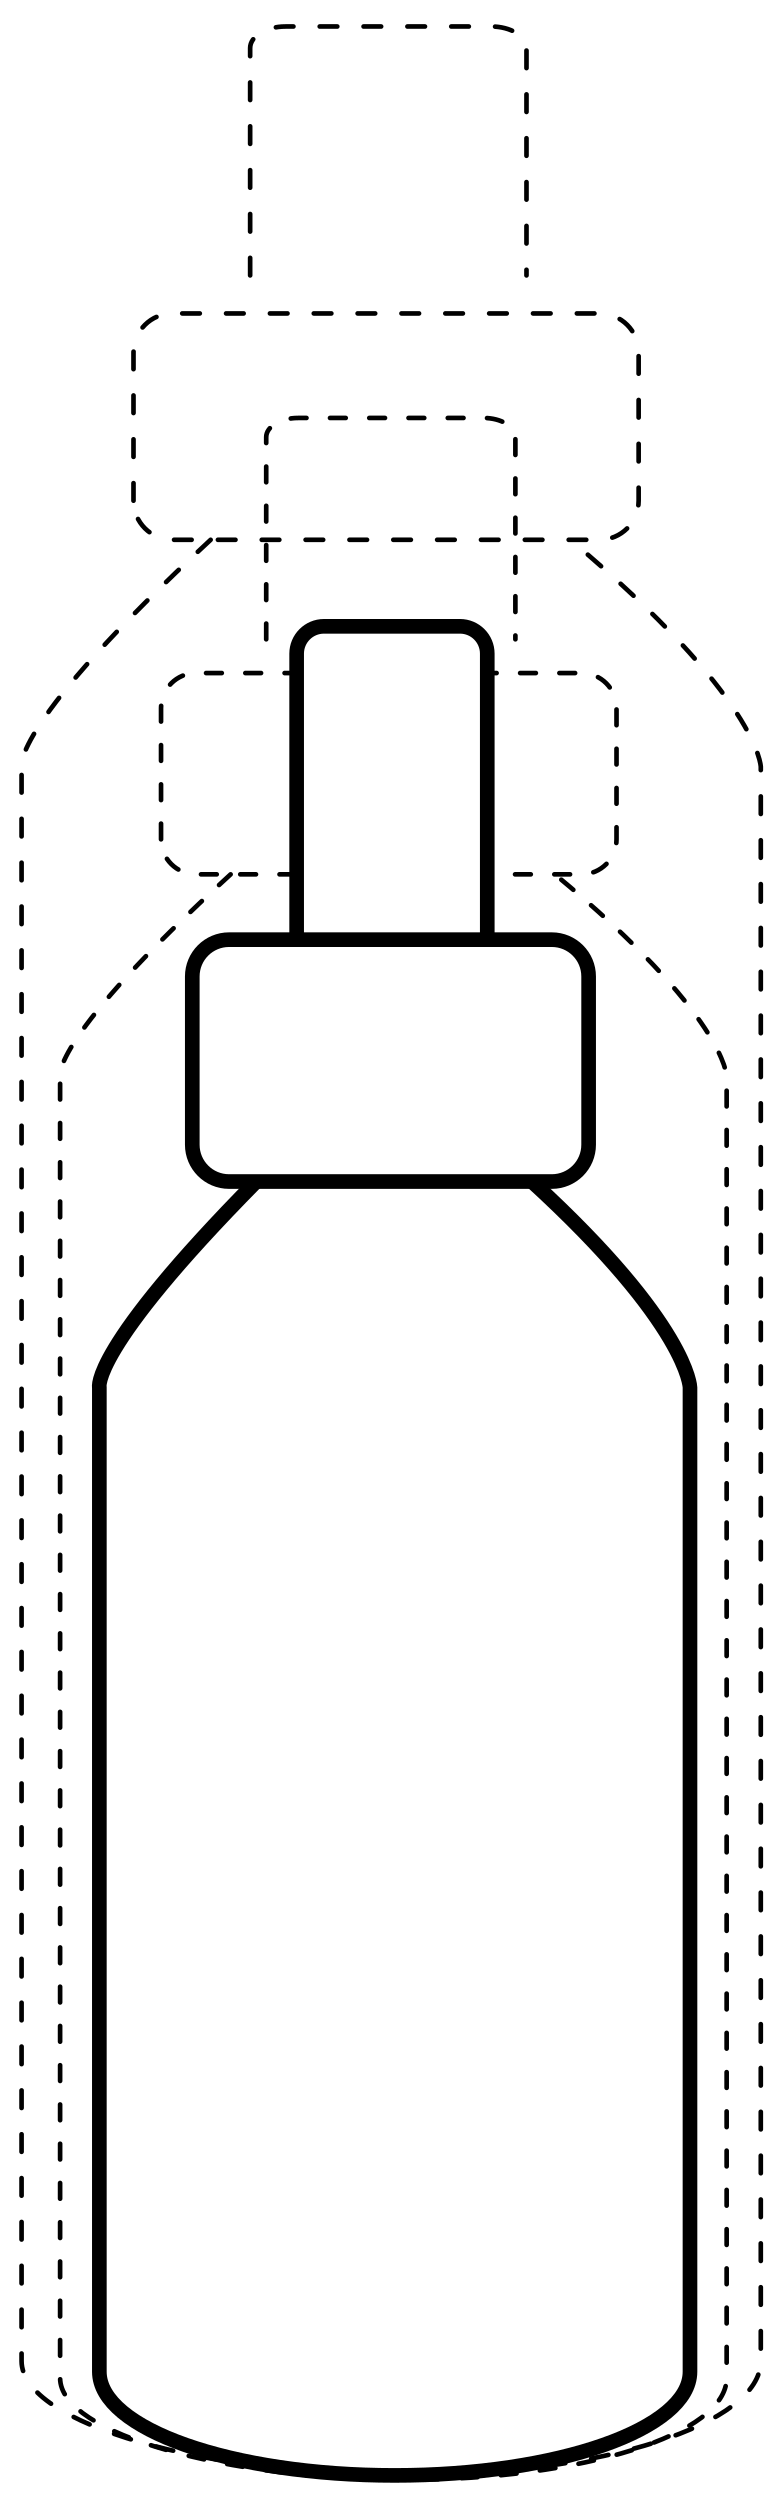
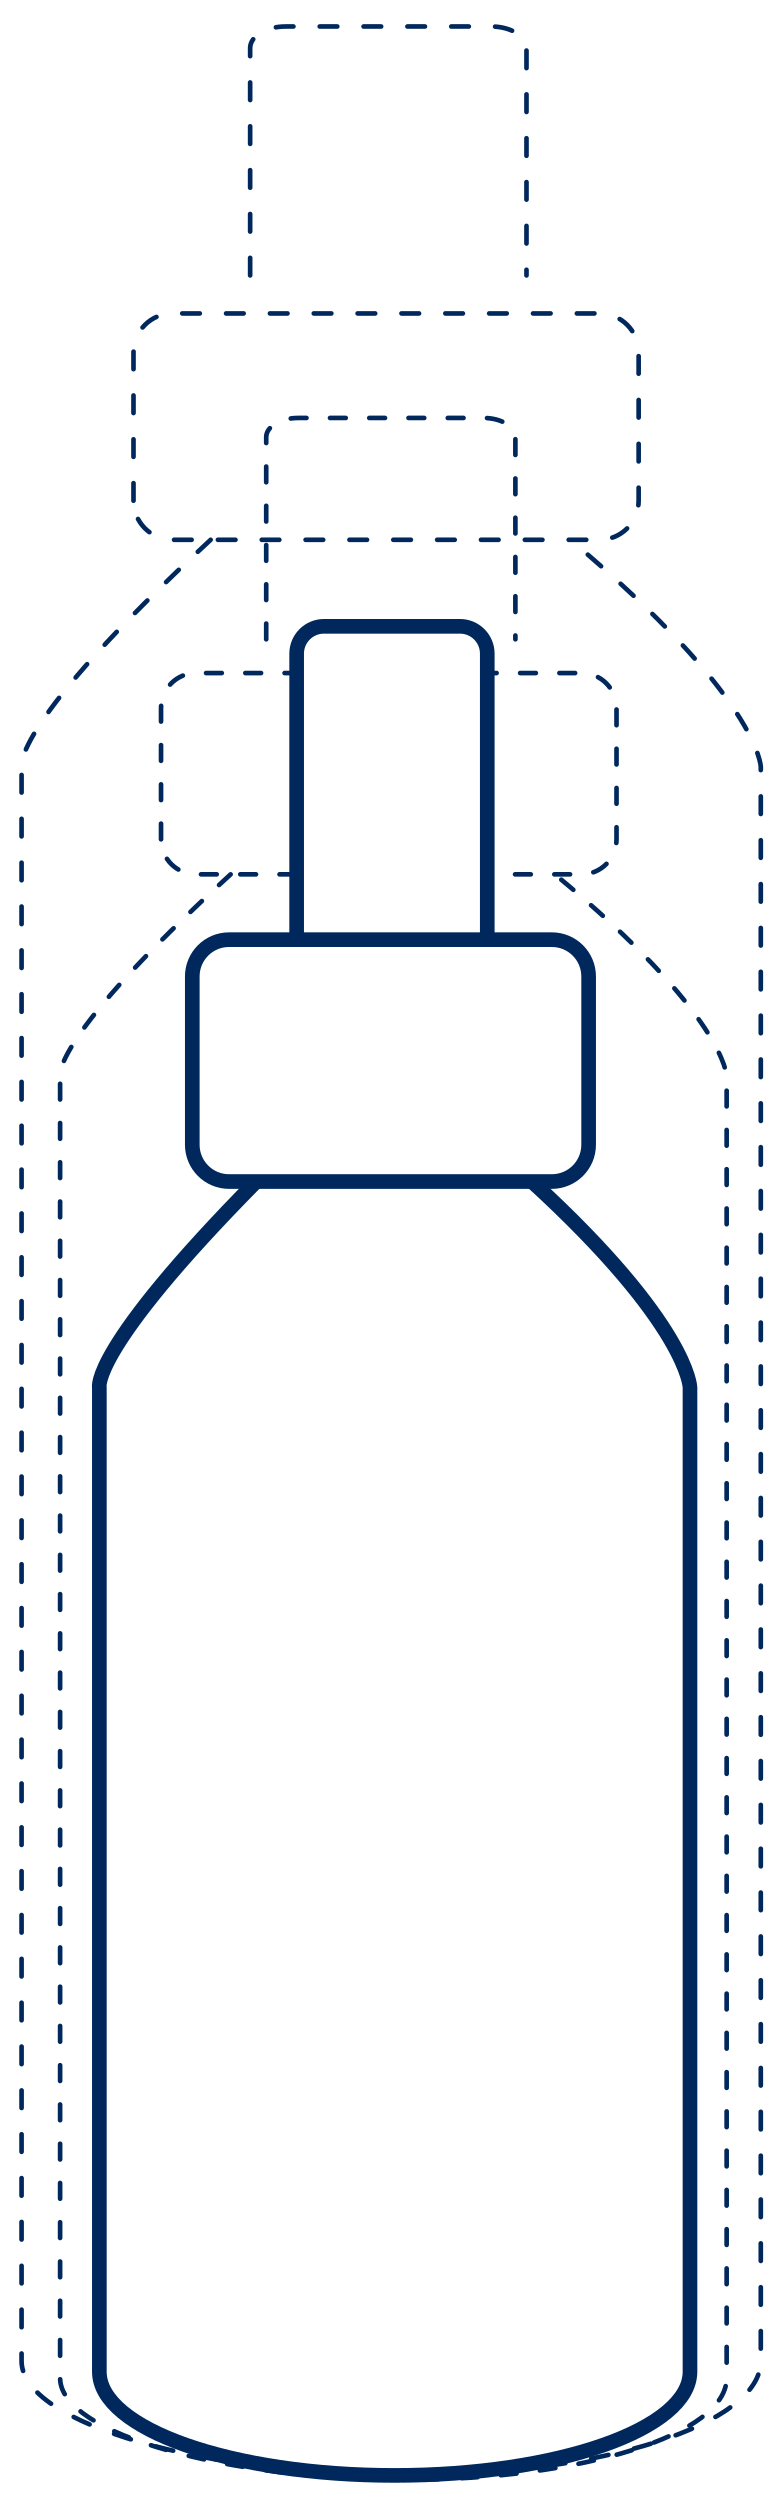
<svg xmlns="http://www.w3.org/2000/svg" width="80" height="256" viewBox="524.705 262.361 80 256">
  <defs>
    <clipPath id="clip-0">
      <path clip-rule="nonzero" d="M 524.703 345 L 604.703 345 L 604.703 518.363 L 524.703 518.363 Z M 524.703 345 " />
    </clipPath>
    <clipPath id="clip-1">
      <path clip-rule="nonzero" d="M 543 262.363 L 586 262.363 L 586 298 L 543 298 Z M 543 262.363 " />
    </clipPath>
    <clipPath id="clip-2">
      <path clip-rule="nonzero" d="M 524.703 310 L 604.703 310 L 604.703 518.363 L 524.703 518.363 Z M 524.703 310 " />
    </clipPath>
    <clipPath id="clip-3">
      <path clip-rule="nonzero" d="M 524.703 362 L 604.703 362 L 604.703 518.363 L 524.703 518.363 Z M 524.703 362 " />
    </clipPath>
    <clipPath id="clip-4">
      <path clip-rule="nonzero" d="M 524.703 337 L 604.703 337 L 604.703 405 L 524.703 405 Z M 524.703 337 " />
    </clipPath>
  </defs>
-   <path fill="none" stroke-width="0.478" stroke-linecap="round" stroke-linejoin="miter" stroke="currentColor" stroke-opacity="1" stroke-dasharray="1.608 2.412" stroke-miterlimit="10" d="M -0.001 -0.001 L -0.001 20.702 C -0.001 21.784 1.463 22.663 3.264 22.663 L 22.253 22.663 C 24.053 22.663 25.514 21.784 25.514 20.702 L 25.514 -0.001 " transform="matrix(1, 0, 0, -1, 551.9662, 327.8234)" />
-   <path fill="none" stroke-width="0.478" stroke-linecap="round" stroke-linejoin="miter" stroke="currentColor" stroke-opacity="1" stroke-dasharray="1.608 2.412" stroke-miterlimit="10" d="M -0.002 0.001 L -0.002 13.442 C -0.002 15.422 1.604 17.028 3.584 17.028 L 43.057 17.028 C 45.033 17.028 46.639 15.422 46.639 13.442 L 46.639 0.001 C 46.639 -1.98 45.033 -3.585 43.057 -3.585 L 3.584 -3.585 C 1.604 -3.585 -0.002 -1.98 -0.002 0.001 Z M -0.002 0.001 " transform="matrix(1, 0, 0, -1, 541.1972, 348.3092)" />
+   <path fill="none" stroke-width="0.478" stroke-linecap="round" stroke-linejoin="miter" stroke="#00285C" stroke-opacity="1" stroke-dasharray="1.608 2.412" stroke-miterlimit="10" d="M -0.001 -0.001 L -0.001 20.702 C -0.001 21.784 1.463 22.663 3.264 22.663 L 22.253 22.663 C 24.053 22.663 25.514 21.784 25.514 20.702 L 25.514 -0.001 " transform="matrix(1, 0, 0, -1, 551.9662, 327.8234)" />
+   <path fill="none" stroke-width="0.478" stroke-linecap="round" stroke-linejoin="miter" stroke="#00285C" stroke-opacity="1" stroke-dasharray="1.608 2.412" stroke-miterlimit="10" d="M -0.002 0.001 L -0.002 13.442 C -0.002 15.422 1.604 17.028 3.584 17.028 L 43.057 17.028 C 45.033 17.028 46.639 15.422 46.639 13.442 L 46.639 0.001 C 46.639 -1.98 45.033 -3.585 43.057 -3.585 L 3.584 -3.585 C 1.604 -3.585 -0.002 -1.98 -0.002 0.001 Z M -0.002 0.001 " transform="matrix(1, 0, 0, -1, 541.1972, 348.3092)" />
  <g clip-path="url(#clip-0)">
-     <path fill="none" stroke-width="0.478" stroke-linecap="round" stroke-linejoin="miter" stroke="currentColor" stroke-opacity="1" stroke-dasharray="1.608 2.412" stroke-miterlimit="10" d="M 0.002 -0.002 C -18.549 -16.955 -17.459 -20.673 -17.459 -20.673 L -17.459 -153.986 C -17.459 -159.736 -0.209 -164.396 17.939 -164.396 C 36.084 -164.396 50.795 -159.736 50.795 -153.986 L 50.795 -20.673 C 50.795 -20.673 50.673 -14.439 33.213 -0.002 " transform="matrix(1, 0, 0, -1, 548.3187, 351.893)" />
+     <path fill="none" stroke-width="0.478" stroke-linecap="round" stroke-linejoin="miter" stroke="#00285C" stroke-opacity="1" stroke-dasharray="1.608 2.412" stroke-miterlimit="10" d="M 0.002 -0.002 C -18.549 -16.955 -17.459 -20.673 -17.459 -20.673 L -17.459 -153.986 C -17.459 -159.736 -0.209 -164.396 17.939 -164.396 C 36.084 -164.396 50.795 -159.736 50.795 -153.986 L 50.795 -20.673 C 50.795 -20.673 50.673 -14.439 33.213 -0.002 " transform="matrix(1, 0, 0, -1, 548.3187, 351.893)" />
  </g>
  <g clip-path="url(#clip-1)">
-     <path fill="none" stroke-width="0.478" stroke-linecap="round" stroke-linejoin="miter" stroke="currentColor" stroke-opacity="1" stroke-dasharray="1.796 2.694" stroke-miterlimit="10" d="M 0 0.002 L 0 23.283 C 0 24.502 1.621 25.49 3.621 25.49 L 24.676 25.49 C 26.676 25.49 28.297 24.502 28.297 23.283 L 28.297 0.002 " transform="matrix(1, 0, 0, -1, 550.32, 290.5644)" />
+     <path fill="none" stroke-width="0.478" stroke-linecap="round" stroke-linejoin="miter" stroke="#00285C" stroke-opacity="1" stroke-dasharray="1.796 2.694" stroke-miterlimit="10" d="M 0 0.002 L 0 23.283 C 0 24.502 1.621 25.49 3.621 25.49 L 24.676 25.49 C 26.676 25.49 28.297 24.502 28.297 23.283 L 28.297 0.002 " transform="matrix(1, 0, 0, -1, 550.32, 290.5644)" />
  </g>
-   <path fill="none" stroke-width="0.478" stroke-linecap="round" stroke-linejoin="miter" stroke="currentColor" stroke-opacity="1" stroke-dasharray="1.796 2.694" stroke-miterlimit="10" d="M -0.002 0.001 L -0.002 15.177 C -0.002 17.388 1.791 19.177 4.002 19.177 L 47.721 19.177 C 49.932 19.177 51.725 17.388 51.725 15.177 L 51.725 0.001 C 51.725 -2.21 49.932 -4.003 47.721 -4.003 L 4.002 -4.003 C 1.791 -4.003 -0.002 -2.21 -0.002 0.001 Z M -0.002 0.001 " transform="matrix(1, 0, 0, -1, 538.3769, 313.6342)" />
+   <path fill="none" stroke-width="0.478" stroke-linecap="round" stroke-linejoin="miter" stroke="#00285C" stroke-opacity="1" stroke-dasharray="1.796 2.694" stroke-miterlimit="10" d="M -0.002 0.001 L -0.002 15.177 C -0.002 17.388 1.791 19.177 4.002 19.177 L 47.721 19.177 C 49.932 19.177 51.725 17.388 51.725 15.177 L 51.725 0.001 C 51.725 -2.21 49.932 -4.003 47.721 -4.003 L 4.002 -4.003 C 1.791 -4.003 -0.002 -2.21 -0.002 0.001 Z M -0.002 0.001 " transform="matrix(1, 0, 0, -1, 538.3769, 313.6342)" />
  <g clip-path="url(#clip-2)">
-     <path fill="none" stroke-width="0.478" stroke-linecap="round" stroke-linejoin="miter" stroke="currentColor" stroke-opacity="1" stroke-dasharray="1.796 2.694" stroke-miterlimit="10" d="M -0.001 -0 C -20.572 -19.066 -19.361 -23.25 -19.361 -23.25 L -19.361 -186.5 C -19.361 -192.969 -0.232 -198.211 19.893 -198.211 C 40.018 -198.211 56.335 -192.969 56.335 -186.5 L 56.335 -23.25 C 56.335 -23.25 56.198 -16.238 36.835 -0 " transform="matrix(1, 0, 0, -1, 546.2748, 317.6367)" />
+     <path fill="none" stroke-width="0.478" stroke-linecap="round" stroke-linejoin="miter" stroke="#00285C" stroke-opacity="1" stroke-dasharray="1.796 2.694" stroke-miterlimit="10" d="M -0.001 -0 C -20.572 -19.066 -19.361 -23.25 -19.361 -23.25 L -19.361 -186.5 C -19.361 -192.969 -0.232 -198.211 19.893 -198.211 C 40.018 -198.211 56.335 -192.969 56.335 -186.5 L 56.335 -23.25 C 56.335 -23.25 56.198 -16.238 36.835 -0 " transform="matrix(1, 0, 0, -1, 546.2748, 317.6367)" />
  </g>
-   <path fill-rule="nonzero" fill="rgb(100%, 100%, 100%)" fill-opacity="1" stroke-width="1.5" stroke-linecap="butt" stroke-linejoin="miter" stroke="currentColor" stroke-opacity="1" stroke-miterlimit="10" d="M -0.001 0 L -0.001 29.504 C -0.001 31.047 1.253 32.301 2.796 32.301 L 16.722 32.301 C 18.269 32.301 19.519 31.047 19.519 29.504 L 19.519 0 " transform="matrix(1, 0, 0, -1, 555.0826, 358.7973)" />
+   <path fill-rule="nonzero" fill="rgb(100%, 100%, 100%)" fill-opacity="1" stroke-width="1.5" stroke-linecap="butt" stroke-linejoin="miter" stroke="#00285C" stroke-opacity="1" stroke-miterlimit="10" d="M -0.001 0 L -0.001 29.504 C -0.001 31.047 1.253 32.301 2.796 32.301 L 16.722 32.301 C 18.269 32.301 19.519 31.047 19.519 29.504 L 19.519 0 " transform="matrix(1, 0, 0, -1, 555.0826, 358.7973)" />
  <path fill-rule="nonzero" fill="rgb(100%, 100%, 100%)" fill-opacity="1" d="M 550.945 383.352 C 533.875 400.648 534.879 404.441 534.879 404.441 L 534.879 505.223 C 534.879 511.09 548.418 515.844 565.117 515.844 C 581.82 515.844 595.359 511.09 595.359 505.223 L 595.359 404.441 C 595.359 404.441 595.246 398.082 579.176 383.352 " />
  <g clip-path="url(#clip-3)">
-     <path fill="none" stroke-width="1.5" stroke-linecap="butt" stroke-linejoin="miter" stroke="currentColor" stroke-opacity="1" stroke-miterlimit="10" d="M -0.001 0.001 C -17.072 -17.296 -16.068 -21.089 -16.068 -21.089 L -16.068 -121.87 C -16.068 -127.737 -2.529 -132.491 14.17 -132.491 C 30.874 -132.491 44.413 -127.737 44.413 -121.87 L 44.413 -21.089 C 44.413 -21.089 44.299 -14.729 28.229 0.001 " transform="matrix(1, 0, 0, -1, 550.9467, 383.3526)" />
+     <path fill="none" stroke-width="1.5" stroke-linecap="butt" stroke-linejoin="miter" stroke="#00285C" stroke-opacity="1" stroke-miterlimit="10" d="M -0.001 0.001 C -17.072 -17.296 -16.068 -21.089 -16.068 -21.089 L -16.068 -121.87 C -16.068 -127.737 -2.529 -132.491 14.17 -132.491 C 30.874 -132.491 44.413 -127.737 44.413 -121.87 L 44.413 -21.089 C 44.413 -21.089 44.299 -14.729 28.229 0.001 " transform="matrix(1, 0, 0, -1, 550.9467, 383.3526)" />
  </g>
  <path fill-rule="nonzero" fill="rgb(100%, 100%, 100%)" fill-opacity="1" d="M 544.395 379.582 L 544.395 362.352 C 544.395 360.27 546.078 358.582 548.16 358.582 L 581.211 358.582 C 583.293 358.582 584.98 360.27 584.98 362.352 L 584.98 379.582 C 584.98 381.664 583.293 383.352 581.211 383.352 L 548.16 383.352 C 546.078 383.352 544.395 381.664 544.395 379.582 " />
  <g clip-path="url(#clip-4)">
-     <path fill="none" stroke-width="1.5" stroke-linecap="butt" stroke-linejoin="miter" stroke="currentColor" stroke-opacity="1" stroke-miterlimit="10" d="M 0.002 0.001 L 0.002 17.232 C 0.002 19.314 1.686 21.001 3.768 21.001 L 36.818 21.001 C 38.9 21.001 40.588 19.314 40.588 17.232 L 40.588 0.001 C 40.588 -2.081 38.9 -3.768 36.818 -3.768 L 3.768 -3.768 C 1.686 -3.768 0.002 -2.081 0.002 0.001 Z M 0.002 0.001 " transform="matrix(1, 0, 0, -1, 544.3926, 379.5835)" />
+     <path fill="none" stroke-width="1.5" stroke-linecap="butt" stroke-linejoin="miter" stroke="#00285C" stroke-opacity="1" stroke-miterlimit="10" d="M 0.002 0.001 L 0.002 17.232 C 0.002 19.314 1.686 21.001 3.768 21.001 L 36.818 21.001 C 38.9 21.001 40.588 19.314 40.588 17.232 L 40.588 0.001 C 40.588 -2.081 38.9 -3.768 36.818 -3.768 L 3.768 -3.768 C 1.686 -3.768 0.002 -2.081 0.002 0.001 Z M 0.002 0.001 " transform="matrix(1, 0, 0, -1, 544.3926, 379.5835)" />
  </g>
</svg>
